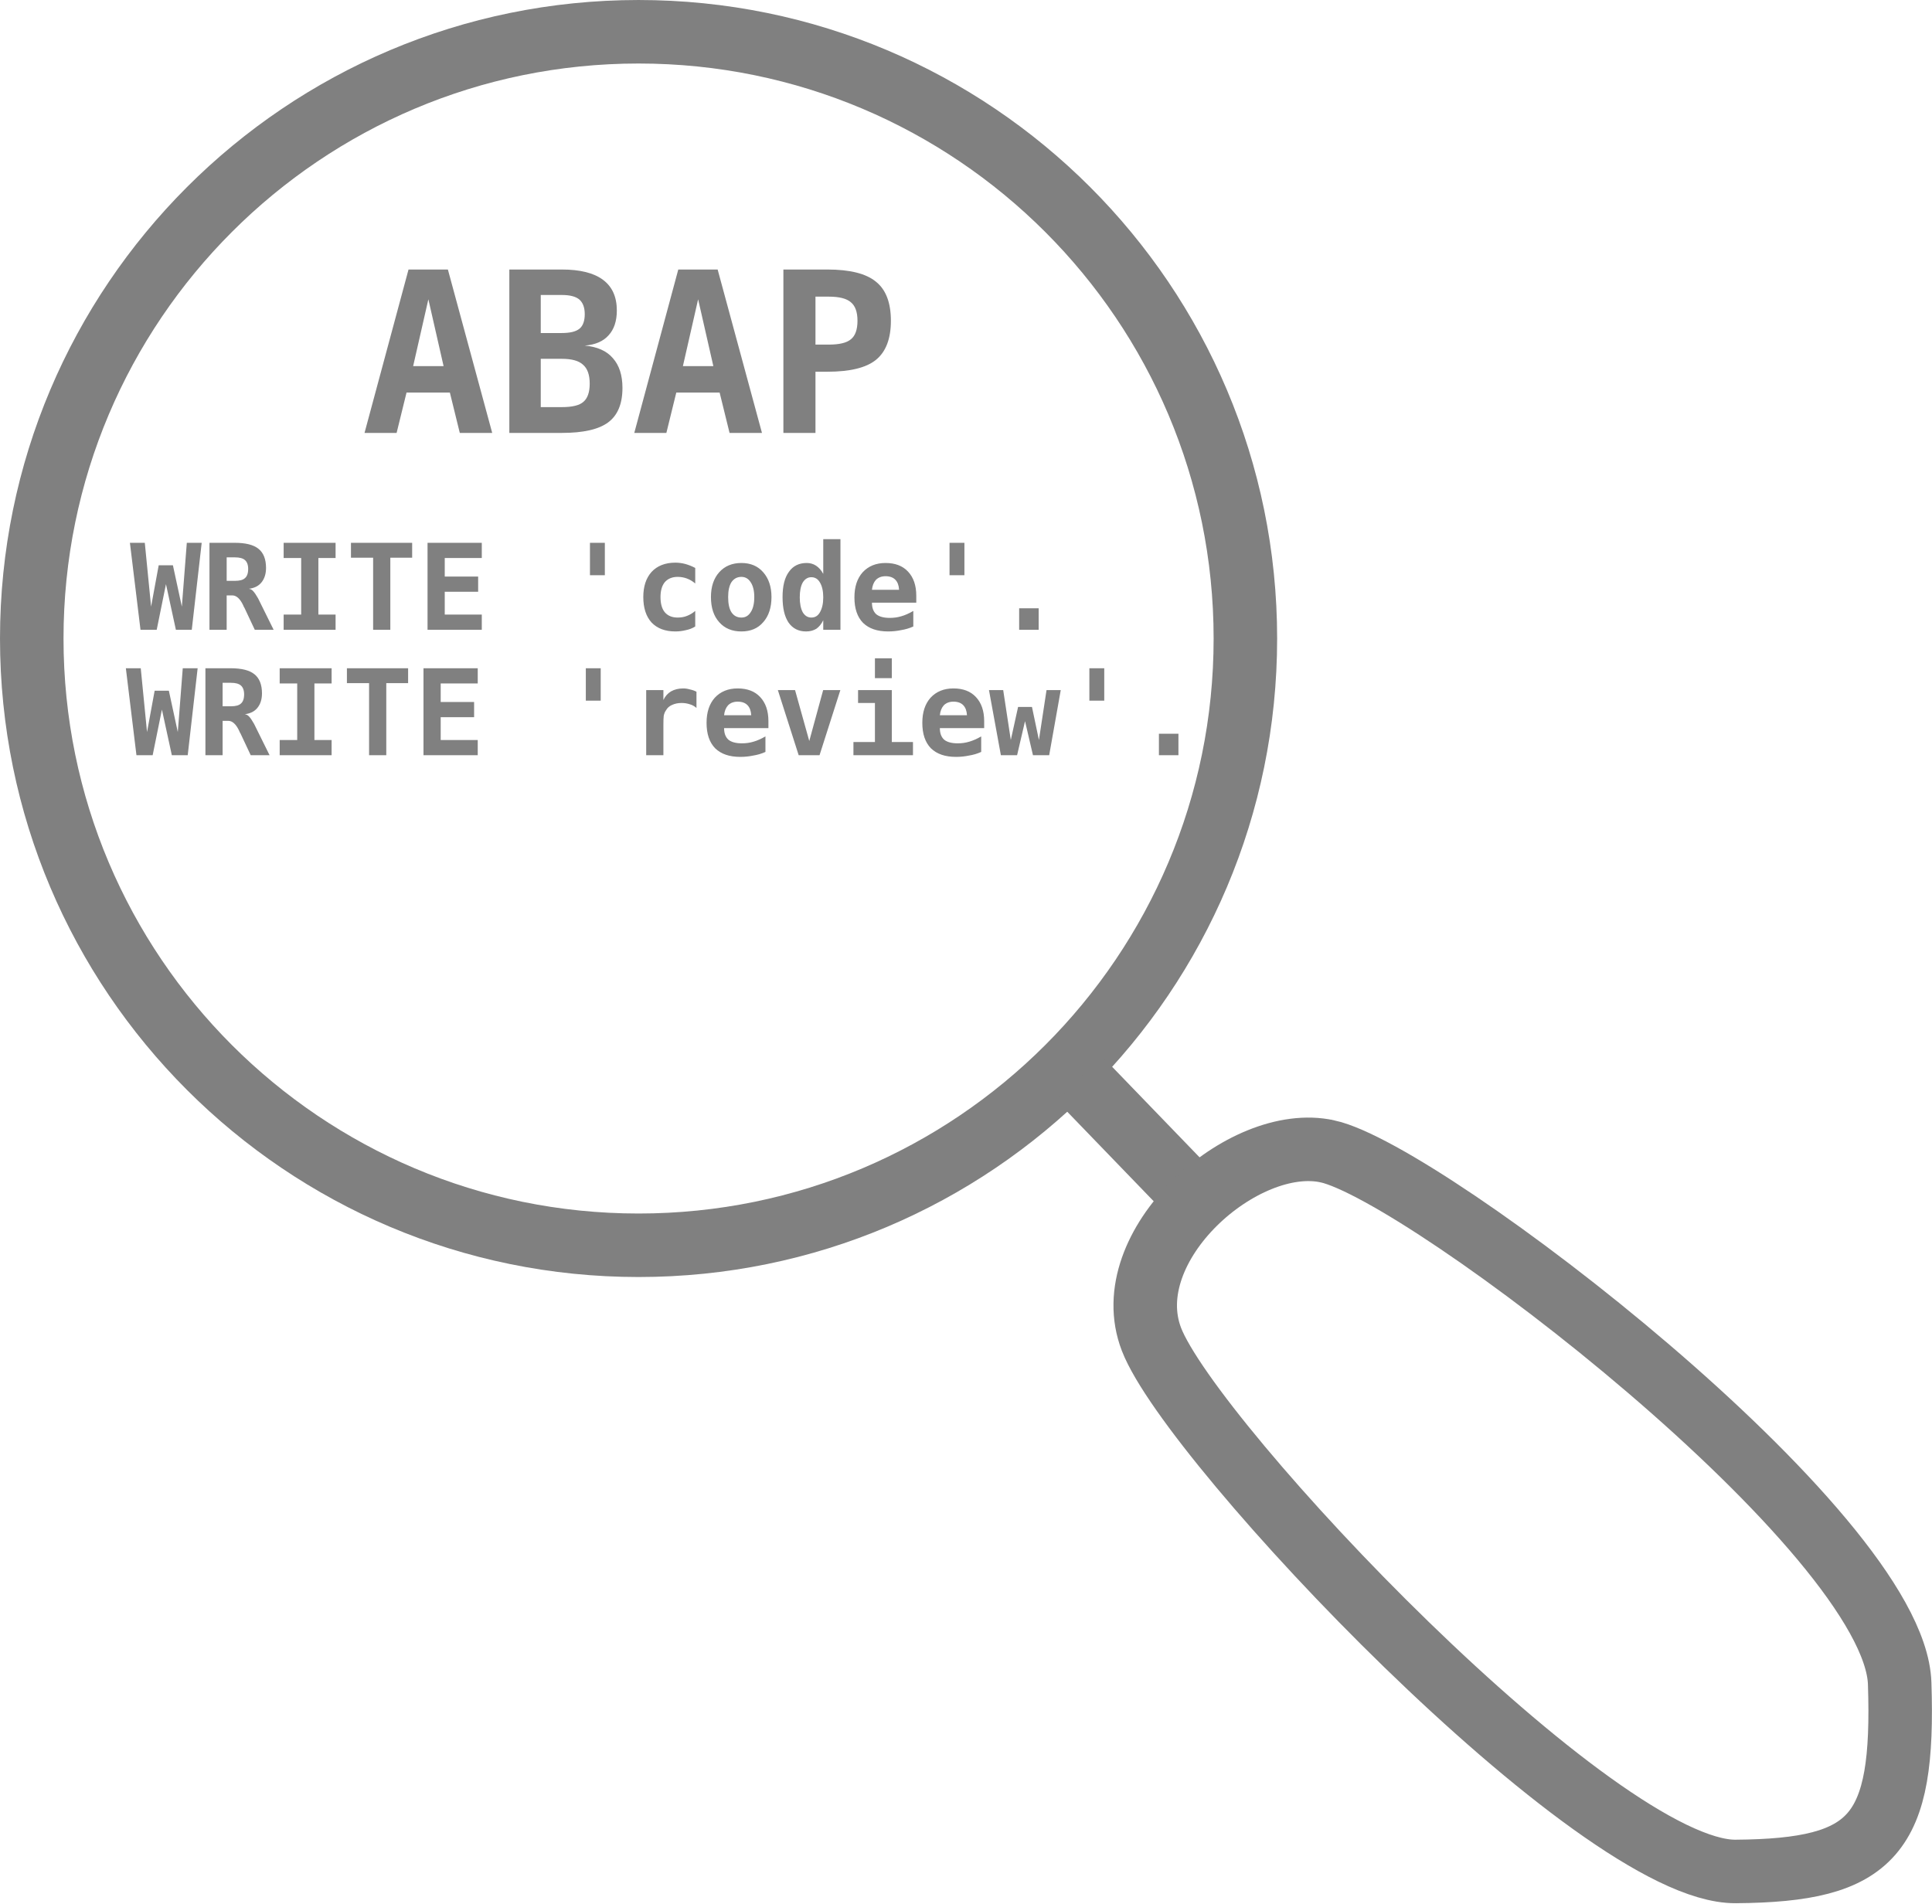
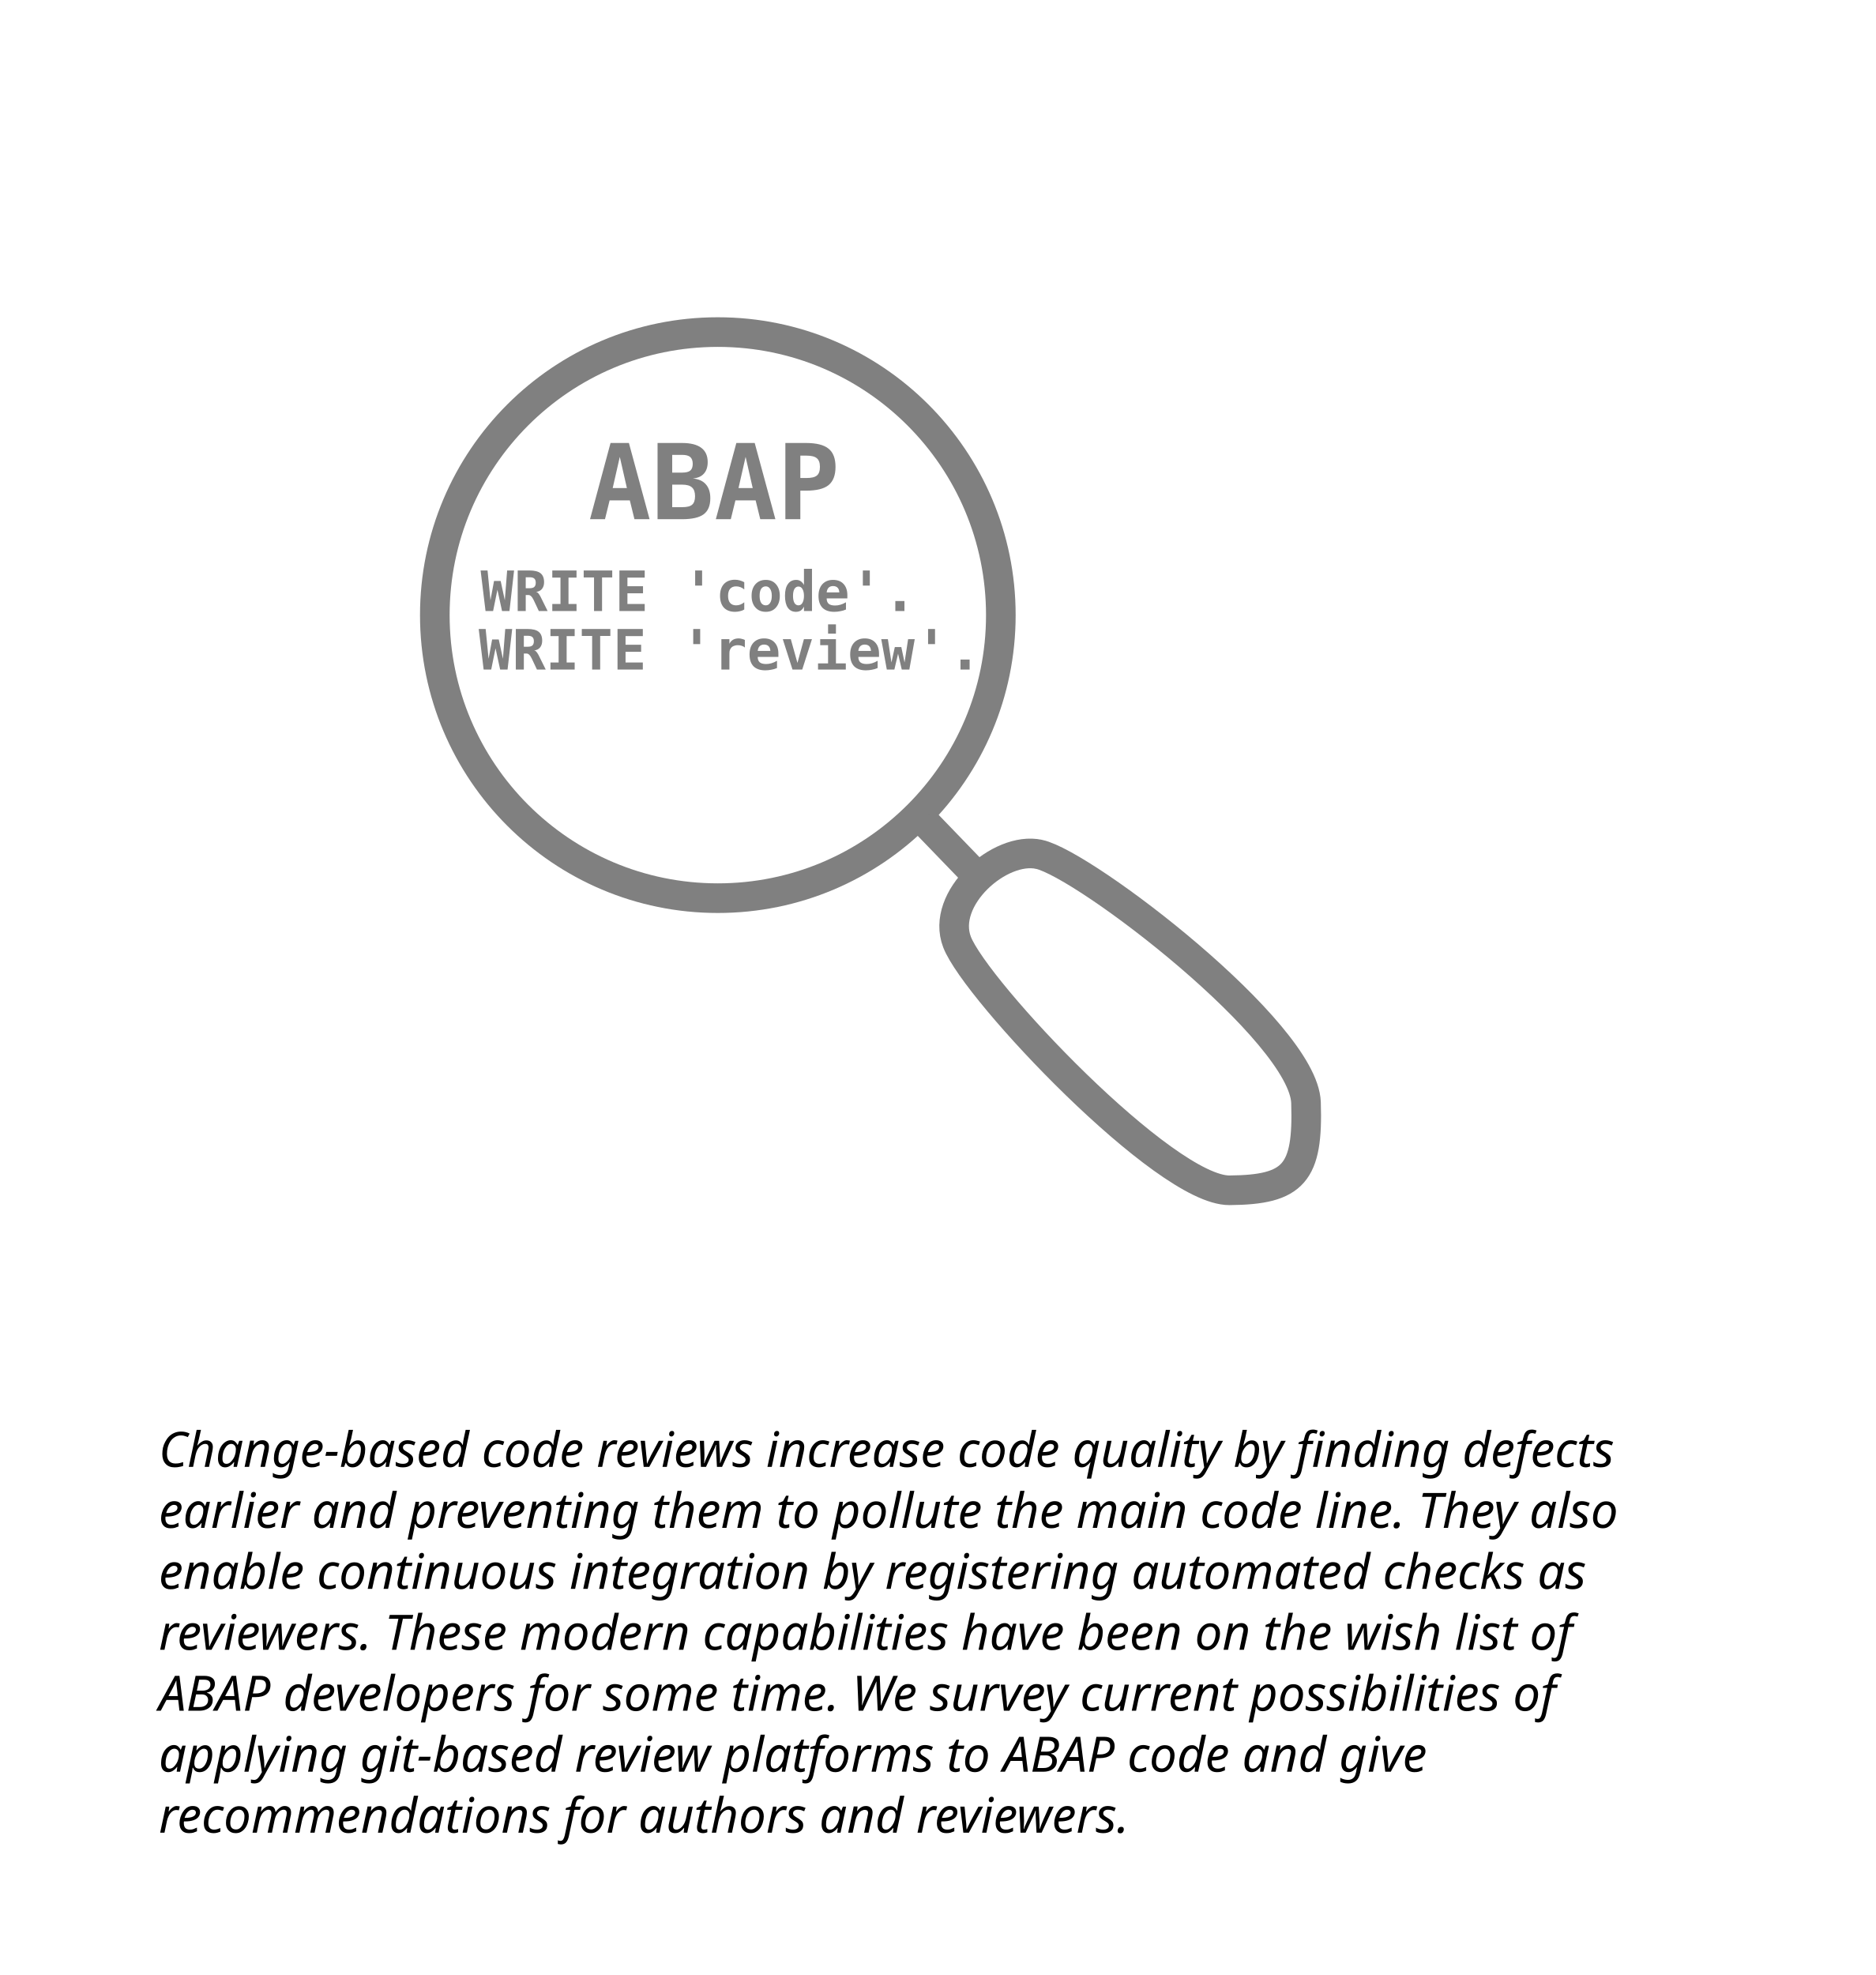
- <svg xmlns="http://www.w3.org/2000/svg" width="91.259mm" height="89.909mm" viewBox="0 0 91.259 89.909" version="1.1" id="svg8">
+ <svg xmlns="http://www.w3.org/2000/svg" width="190mm" height="200mm" viewBox="0 0 190 200" version="1.1" id="svg8">
  <defs id="defs2">
    </defs>
-   <g id="layer1" transform="translate(-47.85174,-65.9946)">
-     <ellipse style="fill:none;stroke:#808080;stroke-width:3;stroke-linecap:round;stroke-linejoin:round;stroke-miterlimit:4;stroke-dasharray:none;stroke-opacity:1;paint-order:markers stroke fill" id="path833" cx="78.015" cy="96.158" rx="28.663" ry="28.663" />
-     <text xml:space="preserve" style="font-style:normal;font-weight:normal;font-size:10.583px;line-height:1.25;font-family:sans-serif;letter-spacing:0px;word-spacing:0px;fill:#808080;fill-opacity:1;stroke:none;stroke-width:0.265;" x="64.899" y="86.443" id="text837">
-       <tspan id="tspan835" x="64.899" y="86.443" style="font-style:normal;font-variant:normal;font-weight:bold;font-stretch:normal;font-family:monospace;-inkscape-font-specification:'monospace Bold';stroke-width:0.265;fill:#808080;fill-opacity:1;">ABAP</tspan>
+   <g id="layer1" transform="translate(-76.75092,-71.66424)">
+     <ellipse style="fill:none;stroke:#808080;stroke-width:3;stroke-linecap:round;stroke-linejoin:round;stroke-miterlimit:4;stroke-dasharray:none;stroke-opacity:1;paint-order:markers stroke fill" id="path833" cx="149.452" cy="133.955" rx="28.663" ry="28.663" />
+     <text xml:space="preserve" style="font-style:normal;font-weight:normal;font-size:10.583px;line-height:1.25;font-family:sans-serif;letter-spacing:0px;word-spacing:0px;fill:#808080;fill-opacity:1;stroke:none;stroke-width:0.265" x="136.336" y="124.241" id="text837">
+       <tspan id="tspan835" x="136.336" y="124.241" style="font-style:normal;font-variant:normal;font-weight:bold;font-stretch:normal;font-family:monospace;-inkscape-font-specification:'monospace Bold';fill:#808080;fill-opacity:1;stroke-width:0.265">ABAP</tspan>
    </text>
-     <text xml:space="preserve" style="font-style:normal;font-weight:normal;font-size:5.644px;line-height:1.25;font-family:sans-serif;letter-spacing:0px;word-spacing:0px;fill:#808080;fill-opacity:1;stroke:none;stroke-width:0.265;" x="53.797" y="101.673" id="text837-1">
-       <tspan id="tspan835-2" x="53.797" y="101.673" style="font-style:normal;font-variant:normal;font-weight:bold;font-stretch:normal;font-size:5.644px;font-family:monospace;-inkscape-font-specification:'monospace Bold';stroke-width:0.265;fill:#808080;fill-opacity:1;">WRITE 'review'.</tspan>
+     <text xml:space="preserve" style="font-style:normal;font-weight:normal;font-size:5.644px;line-height:1.25;font-family:sans-serif;letter-spacing:0px;word-spacing:0px;fill:#808080;fill-opacity:1;stroke:none;stroke-width:0.265" x="125.235" y="139.47" id="text837-1">
+       <tspan id="tspan835-2" x="125.235" y="139.47" style="font-style:normal;font-variant:normal;font-weight:bold;font-stretch:normal;font-size:5.644px;font-family:monospace;-inkscape-font-specification:'monospace Bold';fill:#808080;fill-opacity:1;stroke-width:0.265">WRITE 'review'.</tspan>
    </text>
-     <path style="fill:none;stroke:#808080;stroke-width:3;stroke-linecap:butt;stroke-linejoin:miter;stroke-miterlimit:4;stroke-dasharray:none;stroke-opacity:1" d="m 98.841,116.951 5.292,5.481" id="path863" />
-     <path style="fill:none;stroke:#808080;stroke-width:3;stroke-linecap:butt;stroke-linejoin:miter;stroke-miterlimit:4;stroke-dasharray:none;stroke-opacity:1" d="m 110.558,120.385 c -3.975,-0.878 -10.02,4.47 -8.315,8.882 1.897,4.911 21.055,25.184 27.592,25.135 6.537,-0.049 7.983,-1.723 7.749,-8.882 -0.234,-7.16 -22.384,-24.11 -27.025,-25.135 z" id="path865" />
-     <text xml:space="preserve" style="font-style:normal;font-weight:normal;font-size:5.644px;line-height:1.25;font-family:sans-serif;letter-spacing:0px;word-spacing:0px;fill:#808080;fill-opacity:1;stroke:none;stroke-width:0.265;" x="53.99" y="95.745" id="text837-1-4">
-       <tspan id="tspan835-2-8" x="53.99" y="95.745" style="font-style:normal;font-variant:normal;font-weight:bold;font-stretch:normal;font-size:5.644px;font-family:monospace;-inkscape-font-specification:'monospace Bold';stroke-width:0.265;fill:#808080;fill-opacity:1;">WRITE 'code'.</tspan>
+     <path style="fill:none;stroke:#808080;stroke-width:3;stroke-linecap:butt;stroke-linejoin:miter;stroke-miterlimit:4;stroke-dasharray:none;stroke-opacity:1" d="m 170.278,154.749 5.292,5.481" id="path863" />
+     <path style="fill:none;stroke:#808080;stroke-width:3;stroke-linecap:butt;stroke-linejoin:miter;stroke-miterlimit:4;stroke-dasharray:none;stroke-opacity:1" d="m 181.996,158.183 c -3.975,-0.878 -10.02,4.47 -8.315,8.882 1.897,4.911 21.055,25.184 27.592,25.135 6.537,-0.049 7.983,-1.723 7.749,-8.882 -0.234,-7.16 -22.384,-24.11 -27.025,-25.135 z" id="path865" />
+     <text xml:space="preserve" style="font-style:normal;font-weight:normal;font-size:5.644px;line-height:1.25;font-family:sans-serif;letter-spacing:0px;word-spacing:0px;fill:#808080;fill-opacity:1;stroke:none;stroke-width:0.265" x="125.427" y="133.542" id="text837-1-4">
+       <tspan id="tspan835-2-8" x="125.427" y="133.542" style="font-style:normal;font-variant:normal;font-weight:bold;font-stretch:normal;font-size:5.644px;font-family:monospace;-inkscape-font-specification:'monospace Bold';fill:#808080;fill-opacity:1;stroke-width:0.265">WRITE 'code'.</tspan>
+     </text>
+     <text xml:space="preserve" style="font-style:normal;font-weight:normal;font-size:4.939px;line-height:1.25;font-family:sans-serif;letter-spacing:0px;word-spacing:0px;fill:#000000;fill-opacity:1;stroke:none;stroke-width:0.265" x="92.831" y="220.209" id="text842">
+       <tspan id="tspan840" x="92.831" y="220.209" style="font-style:italic;font-variant:normal;font-weight:normal;font-stretch:normal;font-size:4.939px;font-family:sans-serif;-inkscape-font-specification:'sans-serif Italic';stroke-width:0.265">Change-based code reviews increase code quality by finding defects </tspan>
+       <tspan x="92.831" y="226.382" style="font-style:italic;font-variant:normal;font-weight:normal;font-stretch:normal;font-size:4.939px;font-family:sans-serif;-inkscape-font-specification:'sans-serif Italic';stroke-width:0.265" id="tspan844">earlier and preventing them to pollute the main code line. They also </tspan>
+       <tspan x="92.831" y="232.556" style="font-style:italic;font-variant:normal;font-weight:normal;font-stretch:normal;font-size:4.939px;font-family:sans-serif;-inkscape-font-specification:'sans-serif Italic';stroke-width:0.265" id="tspan846">enable continuous integration by registering automated checks as </tspan>
+       <tspan x="92.831" y="238.73" style="font-style:italic;font-variant:normal;font-weight:normal;font-stretch:normal;font-size:4.939px;font-family:sans-serif;-inkscape-font-specification:'sans-serif Italic';stroke-width:0.265" id="tspan848">reviewers. These modern capabilities have been on the wish list of </tspan>
+       <tspan x="92.831" y="244.903" style="font-style:italic;font-variant:normal;font-weight:normal;font-stretch:normal;font-size:4.939px;font-family:sans-serif;-inkscape-font-specification:'sans-serif Italic';stroke-width:0.265" id="tspan850">ABAP developers for some time. We survey current possibilities of </tspan>
+       <tspan x="92.831" y="251.077" style="font-style:italic;font-variant:normal;font-weight:normal;font-stretch:normal;font-size:4.939px;font-family:sans-serif;-inkscape-font-specification:'sans-serif Italic';stroke-width:0.265" id="tspan852">applying git-based review platforms to ABAP code and give </tspan>
+       <tspan x="92.831" y="257.251" style="font-style:italic;font-variant:normal;font-weight:normal;font-stretch:normal;font-size:4.939px;font-family:sans-serif;-inkscape-font-specification:'sans-serif Italic';stroke-width:0.265" id="tspan854">recommendations for authors and reviewers.</tspan>
    </text>
  </g>
</svg>
